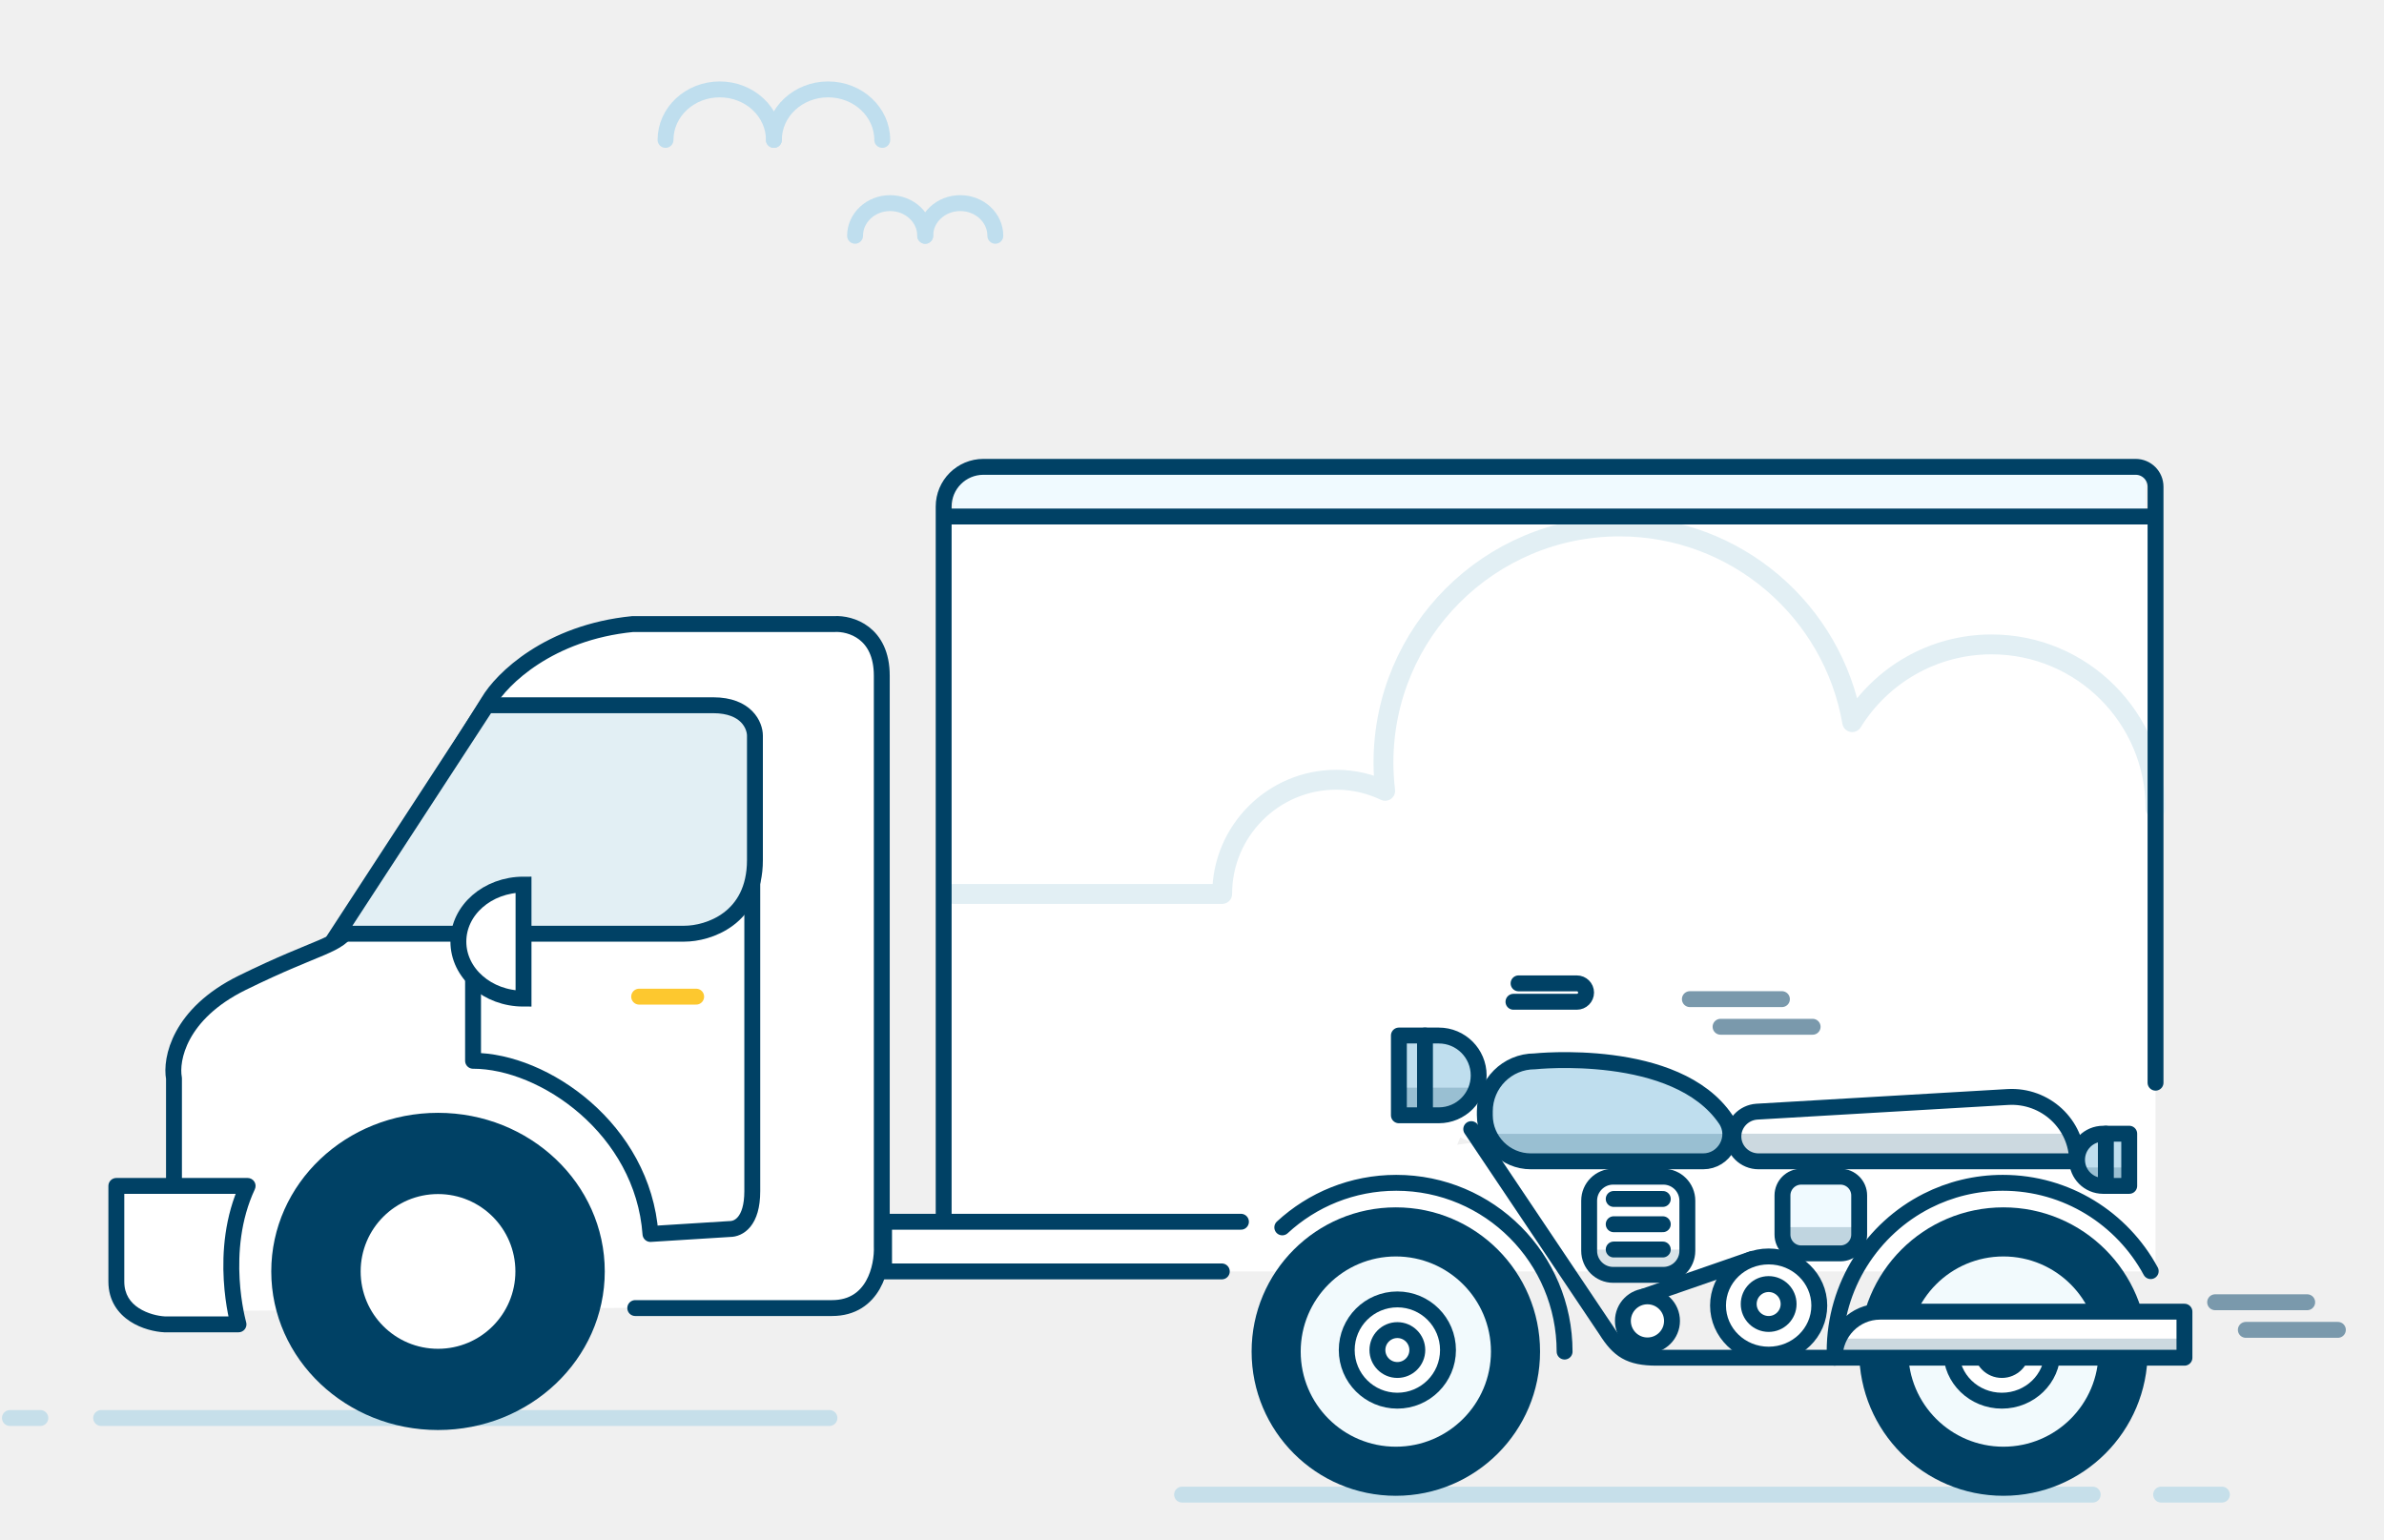
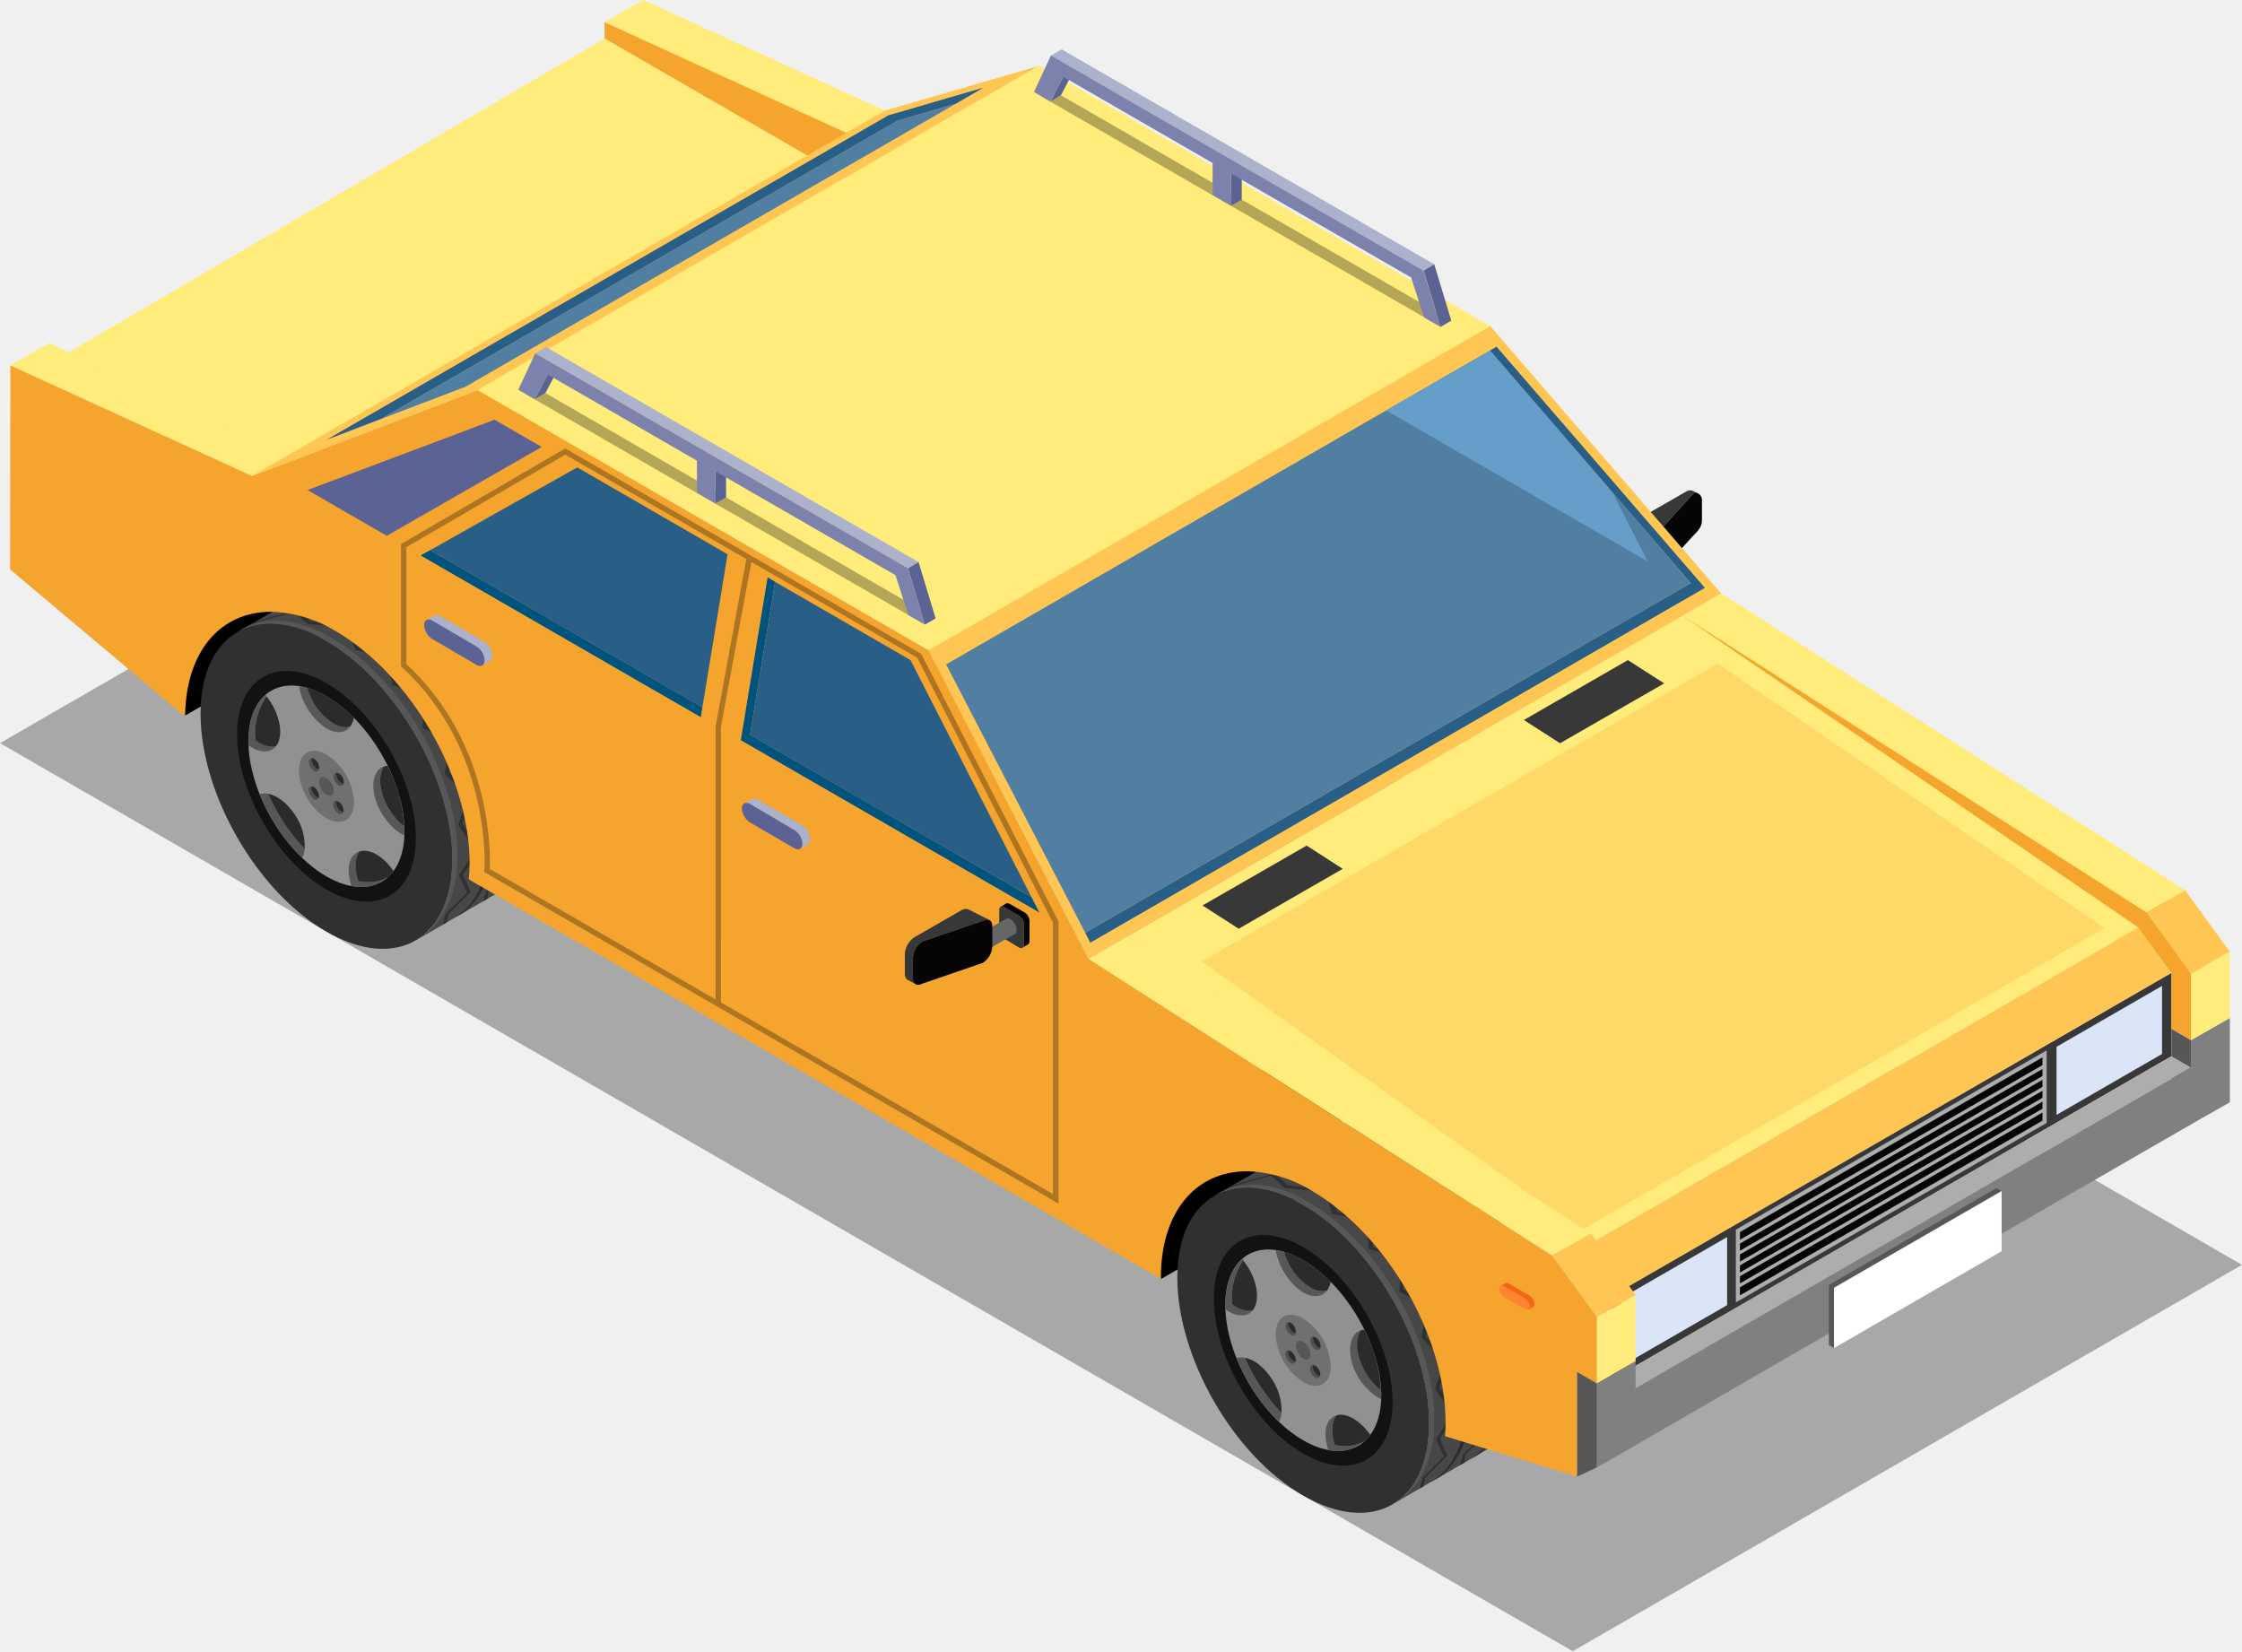
- <svg xmlns="http://www.w3.org/2000/svg" xmlns:xlink="http://www.w3.org/1999/xlink" fill="none" viewBox="0 0 240 155">
-   <defs>
-     <path id="b" fill="#fff" d="M162.257 118.462h5.044c1.337 0 2.421 1.084 2.421 2.421v5.043c0 1.337-1.084 2.421-2.421 2.421h-5.044c-1.337 0-2.421-1.084-2.421-2.421v-5.043c0-1.337 1.084-2.421 2.421-2.421Z" />
-     <path id="e" fill="#fff" d="M174.465 114.169c0-1.335 1.031-2.442 2.362-2.537l25.292-1.499c3.786-.225 6.981 2.785 6.981 6.579h-32.092c-1.404 0-2.543-1.139-2.543-2.543Z" />
-     <path id="g" fill="#fff" d="M219.879 136.632v-4.578h-30.66c-2.529 0-4.578 2.05-4.578 4.578h35.238Z" />
-   </defs>
-   <path stroke="#C6DFEA" stroke-linecap="round" stroke-miterlimit="10" stroke-width="1.6" d="M10.183 142.758h73.318M119 150.47h91.675m6.886 0h6.121M1 142.758h3.061" />
-   <path fill="#F0FAFF" d="M96 47h120v6H96z" />
-   <path fill="#fff" d="m89 123 59.5-8L217 88.5V128H89v-5Z" />
-   <path fill="#fff" d="M95 52h121.5v61.243L209 115l-1 2h-32l-2.5-1.5-2 1.5h-19l-5.5-2.5-2 5h-9.5l-7 3.5H95V52ZM60.5 63h26l2 4 .5 60.5-4 4-67 .5-.5-24.5L20 102l14.5-8.5L51 68l9.5-5Z" />
-   <path stroke="#E2EFF4" stroke-linecap="round" stroke-linejoin="round" stroke-width="2" d="M217 81.386c0-9.119-7.388-16.511-16.502-16.511-5.929 0-11.124 3.13-14.034 7.827-1.936-11.19-11.679-19.702-23.417-19.702-13.13 0-23.772 10.649-23.772 23.786 0 .959.062 1.903.172 2.831-1.492-.709-3.155-1.117-4.917-1.117-6.348 0-11.493 5.148-11.493 11.499H96" />
-   <path stroke="#004165" stroke-linecap="round" stroke-width="1.6" d="M217 109V49c0-1.105-.895-2-2-2H99c-2.209 0-4 1.791-4 4V122.5m28 5.5H89v-5h35.927" />
-   <path fill="#004165" stroke="#004165" stroke-linecap="round" stroke-linejoin="round" stroke-miterlimit="10" stroke-width="1.6" d="M28.109 128.001c0 8.38 7.163 15.167 15.987 15.167 8.833 0 15.987-6.787 15.987-15.167 0-8.38-7.163-15.167-15.987-15.167-8.833 0-15.987 6.787-15.987 15.167Z" />
-   <path fill="#fff" d="M36.307 128.001c0 4.304 3.484 7.789 7.789 7.789 4.304 0 7.789-3.485 7.789-7.789s-3.484-7.789-7.789-7.789c-4.295 0-7.789 3.485-7.789 7.789Z" />
-   <path stroke="#004165" stroke-linecap="round" stroke-linejoin="round" stroke-width="1.6" d="M17.515 119.236v-10.673c-.352-1.905.528-6.496 6.862-9.615 7.917-3.898 9.765-3.638 10.82-5.717.845-1.663 9.677-15.765 13.987-22.608 1.32-2.252 6.07-6.964 14.515-7.796h20.321c1.583-.087 4.75.832 4.75 5.197v57.429c.088 2.079-.792 6.237-5.014 6.237h-19.804" />
-   <path stroke="#004165" stroke-linecap="round" stroke-linejoin="round" stroke-width="1.6" d="M47.623 98.279v8.516c7.148 0 17.095 6.887 17.86 17.436l7.998-.5c.862 0 2.252-.708 2.252-3.811V86" />
-   <path stroke="#FDC82F" stroke-linecap="round" stroke-linejoin="round" stroke-width="1.6" d="M64.344 100.338h5.739" />
-   <path fill="#fff" d="M24.93 119.393H11.712v9.629c0 3.244 3.238 4.224 4.857 4.308h7.443s-2.142-7.406.918-13.937Z" />
-   <path fill="#004165" d="m24.93 119.393.724.339c.116-.248.098-.538-.049-.769-.147-.23-.401-.37-.675-.37v.8Zm-.918 13.937v.8c.252 0 .488-.118.639-.319.151-.201.199-.462.129-.703l-.768.222Zm-7.443 0-.042.799.021.001h.021v-.8Zm-4.857-13.937v-.8c-.442 0-.8.358-.8.8h.8Zm.81.8h12.409v-1.6H12.521v1.6Zm11.684-1.14c-1.607 3.43-1.838 7.062-1.681 9.804.079 1.375.256 2.541.415 3.365.079.412.154.74.209.967.028.114.051.202.067.263.008.031.015.055.019.072.002.008.004.015.006.019.001.003.001.005.002.006 0.0.001 0.0.002.001.002 0.0.001 0.0.001 0.0.001s0.0.001.769-.222c.768-.222.769-.222.769-.222h0c0 .001 0 .001 0 0-0 0-0-.001-.001-.002-.001-.002-.002-.006-.004-.012-.003-.012-.008-.03-.015-.055-.013-.051-.034-.128-.058-.23-.05-.203-.119-.505-.192-.889-.148-.769-.315-1.863-.389-3.155-.149-2.595.079-5.932 1.532-9.033l-1.449-.679Zm-.194 13.477h-7.443v1.6h7.443v-1.6Zm-7.401.001c-.707-.037-1.774-.275-2.64-.84-.832-.543-1.459-1.368-1.459-2.669h-1.6c0 1.943.992 3.23 2.184 4.009 1.158.756 2.519 1.051 3.432 1.098l.083-1.598Zm-4.099-3.509v-9.629h-1.6v9.629h1.6Zm-.8-8.829h.81v-1.6h-.81v1.6Z" />
-   <path fill="#E2EFF4" stroke="#004165" stroke-width="1.6" d="M76 86.589c0 5.929-4.734 7.411-7.101 7.411H34l15-23h22.792c3.366 0 4.208 2.045 4.208 3.067v12.522Z" />
-   <path fill="#fff" stroke="#004165" stroke-width="1.6" d="M46.145 94.797c0 3.17 2.937 5.739 6.559 5.739V89.058c-3.622 0-6.559 2.569-6.559 5.739Z" />
-   <path stroke="#004165" stroke-width="1.6" d="M95 52h122" />
-   <path stroke="#BFDEEE" stroke-linecap="round" stroke-linejoin="round" stroke-width="1.6" d="M77.909 14.085C77.909 11.277 75.467 9 72.455 9 69.443 9 67 11.277 67 14.085" />
-   <path stroke="#BFDEEE" stroke-linecap="round" stroke-linejoin="round" stroke-width="1.6" d="M88.817 14.085C88.817 11.277 86.375 9 83.363 9c-3.013 0-5.455 2.277-5.455 5.085m15.233 9.654c0-1.818-1.58-3.291-3.53-3.291s-3.53 1.473-3.53 3.291" />
-   <path stroke="#BFDEEE" stroke-linecap="round" stroke-linejoin="round" stroke-width="1.6" d="M100.201 23.739c0-1.818-1.58-3.291-3.53-3.291-1.95 0-3.53 1.473-3.53 3.291" />
-   <mask id="a" width="9" height="9" x="179" y="118" maskUnits="userSpaceOnUse" style="mask-type:alpha">
-     <path fill="#fff" d="M181.334 118.462h3.941c1.044 0 1.891.847 1.891 1.891v3.941c0 1.044-.847 1.891-1.891 1.891h-3.941c-1.044 0-1.891-.847-1.891-1.891v-3.941c0-1.044.847-1.891 1.891-1.891Z" />
-   </mask>
-   <g mask="url(#a)">
-     <path fill="#F0FAFF" d="M181.334 118.462h3.941c1.044 0 1.891.847 1.891 1.891v3.941c0 1.044-.847 1.891-1.891 1.891h-3.941c-1.044 0-1.891-.847-1.891-1.891v-3.941c0-1.044.847-1.891 1.891-1.891Z" />
-     <path fill="#004165" fill-rule="evenodd" d="M187.488 123.54h-8.366v2.966h8.366v-2.966Z" clip-rule="evenodd" opacity=".2" />
-   </g>
-   <path stroke="#004165" stroke-linecap="round" stroke-linejoin="round" stroke-width="1.6" d="M181.334 118.462h3.941c1.044 0 1.891.847 1.891 1.891v3.941c0 1.044-.847 1.891-1.891 1.891h-3.941c-1.044 0-1.891-.847-1.891-1.891v-3.941c0-1.044.847-1.891 1.891-1.891Z" clip-rule="evenodd" />
-   <mask id="c" width="11" height="11" x="159" y="118" maskUnits="userSpaceOnUse" style="mask-type:alpha">
-     <use xlink:href="#b" />
-   </mask>
-   <g mask="url(#c)">
-     <use xlink:href="#b" />
-     <path fill="#004165" fill-rule="evenodd" d="M170.176 125.808h-10.812v2.848h10.812v-2.848Z" clip-rule="evenodd" opacity=".15" />
-   </g>
-   <path stroke="#004165" stroke-linecap="round" stroke-linejoin="round" stroke-width="1.6" d="M162.402 118.462h5.044c1.337 0 2.421 1.084 2.421 2.421v5.043c0 1.337-1.084 2.421-2.421 2.421h-5.044c-1.336 0-2.42-1.084-2.42-2.421v-5.043c0-1.337 1.084-2.421 2.42-2.421Z" clip-rule="evenodd" />
-   <path stroke="#004165" stroke-linecap="round" stroke-linejoin="round" stroke-width="1.6" d="M167.396 123.25h-4.943m4.943 2.545h-4.943m4.943-5.09h-4.943" />
-   <path fill="#004165" fill-rule="evenodd" d="M216.205 136.07c0 8.019-6.5 14.519-14.519 14.519s-14.519-6.5-14.519-14.519 6.5-14.519 14.519-14.519 14.519 6.5 14.519 14.519Zm-61.166 0c0 8.019-6.5 14.519-14.519 14.519s-14.519-6.5-14.519-14.519 6.5-14.519 14.519-14.519 14.519 6.5 14.519 14.519Z" clip-rule="evenodd" />
-   <path stroke="#004165" stroke-linecap="round" stroke-linejoin="round" stroke-width="1.6" d="M129.089 123.567c3.019-2.786 7.049-4.487 11.475-4.487 9.358 0 16.946 7.606 16.946 16.99m27.185 0c0-6.634 3.789-12.38 9.314-15.178 2.289-1.159 4.877-1.812 7.618-1.812 6.428 0 12.02 3.595 14.887 8.891" />
-   <path fill="#F2FAFD" fill-rule="evenodd" d="M150.096 136.07c0 5.289-4.288 9.577-9.577 9.577s-9.576-4.288-9.576-9.577 4.287-9.576 9.576-9.576c5.289 0 9.577 4.287 9.577 9.576Z" clip-rule="evenodd" />
-   <path fill="#fff" fill-rule="evenodd" stroke="#004165" stroke-linecap="round" stroke-linejoin="round" stroke-width="1.6" d="M145.771 135.915c0 2.815-2.282 5.098-5.097 5.098-2.815 0-5.097-2.283-5.097-5.098 0-2.814 2.282-5.097 5.097-5.097 2.815 0 5.097 2.283 5.097 5.097Z" clip-rule="evenodd" />
-   <path stroke="#004165" stroke-linecap="round" stroke-linejoin="round" stroke-width="1.6" d="M142.682 135.916c0 1.109-.899 2.008-2.008 2.008s-2.008-.899-2.008-2.008.899-2.008 2.008-2.008 2.008.899 2.008 2.008Z" clip-rule="evenodd" />
-   <path fill="#F2FAFD" fill-rule="evenodd" d="M211.262 136.07c0 5.289-4.288 9.577-9.577 9.577s-9.576-4.288-9.576-9.577 4.287-9.576 9.576-9.576c5.289 0 9.577 4.287 9.577 9.576Z" clip-rule="evenodd" />
-   <path fill="#fff" fill-rule="evenodd" d="M152.362 100.854h6.378c.515 0 .933-.415.933-.927 0-.512-.418-.927-.933-.927h-5.863" clip-rule="evenodd" />
-   <path stroke="#004165" stroke-linecap="round" stroke-linejoin="round" stroke-width="1.6" d="M152.362 100.854h6.378c.515 0 .933-.415.933-.927 0-.512-.418-.927-.933-.927h-5.863" />
-   <mask id="d" width="9" height="9" x="140" y="104" maskUnits="userSpaceOnUse" style="mask-type:alpha">
-     <path fill="#fff" d="M144.872 112.229h-3.989v-7.977h3.989c2.203 0 3.988 1.785 3.988 3.988v.001c0 2.202-1.785 3.988-3.988 3.988Z" />
-   </mask>
-   <g mask="url(#d)">
-     <path fill="#BFDEEE" d="M144.872 112.229h-3.989v-7.977h3.989c2.203 0 3.988 1.785 3.988 3.988v.001c0 2.202-1.785 3.988-3.988 3.988Z" />
-     <path fill="#004165" fill-rule="evenodd" d="M148.86 112.351h-8.34v-2.848h8.34v2.848Z" clip-rule="evenodd" opacity=".2" />
-   </g>
-   <path stroke="#004165" stroke-linecap="round" stroke-linejoin="round" stroke-width="1.6" d="M144.845 112.283h-4.017v-8.031h4.017c2.218 0 4.015 1.798 4.015 4.015v.001c0 2.217-1.797 4.015-4.015 4.015Z" clip-rule="evenodd" />
-   <path stroke="#004165" stroke-linecap="round" stroke-linejoin="round" stroke-width="1.6" d="M143.455 104.252v7.722" />
-   <mask id="f" width="36" height="7" x="174" y="110" maskUnits="userSpaceOnUse" style="mask-type:alpha">
-     <use xlink:href="#e" />
-   </mask>
-   <g mask="url(#f)">
-     <use xlink:href="#e" />
-     <path fill="#004165" fill-rule="evenodd" d="M209.1 116.985h-34.908v-2.848H209.1v2.848Z" clip-rule="evenodd" opacity=".2" />
-   </g>
-   <path stroke="#004165" stroke-linecap="round" stroke-linejoin="round" stroke-width="1.6" d="M174.501 114.414c0-1.313 1.03-2.403 2.36-2.497l25.265-1.475c3.783-.221 6.974 2.741 6.974 6.475h-32.059c-1.402 0-2.54-1.121-2.54-2.503Z" clip-rule="evenodd" />
-   <path stroke="#004165" stroke-linecap="round" stroke-linejoin="round" stroke-width="1.6" d="m148.112 113.674 13.575 20.234c1.268 2.008 2.35 2.78 5.09 2.78h17.917m-8.305-9.942-10.857 3.764" />
-   <path fill="#fff" fill-rule="evenodd" stroke="#004165" stroke-linecap="round" stroke-linejoin="round" stroke-width="1.6" d="M172.956 131.436c0 2.73 2.282 4.943 5.097 4.943 2.815 0 5.097-2.213 5.097-4.943 0-2.73-2.282-4.942-5.097-4.942-2.815 0-5.097 2.212-5.097 4.942Z" clip-rule="evenodd" />
-   <path fill="#fff" fill-rule="evenodd" d="M176.045 131.282c0 1.109.898 2.008 2.008 2.008 1.109 0 2.008-.899 2.008-2.008s-.899-2.008-2.008-2.008c-1.11 0-2.008.899-2.008 2.008Z" clip-rule="evenodd" />
-   <path stroke="#004165" stroke-linecap="round" stroke-linejoin="round" stroke-width="1.6" d="M176.045 131.282c0 1.109.898 2.008 2.008 2.008 1.109 0 2.008-.899 2.008-2.008s-.899-2.008-2.008-2.008c-1.11 0-2.008.899-2.008 2.008Z" clip-rule="evenodd" />
-   <path fill="#fff" fill-rule="evenodd" stroke="#004165" stroke-linecap="round" stroke-linejoin="round" stroke-width="1.6" d="M163.38 132.981c0 1.365 1.106 2.471 2.471 2.471s2.471-1.106 2.471-2.471-1.106-2.471-2.471-2.471-2.471 1.106-2.471 2.471Z" clip-rule="evenodd" />
-   <path fill="#fff" fill-rule="evenodd" d="M206.628 136.07c0 2.73-2.282 4.943-5.098 4.943-2.814 0-5.096-2.213-5.096-4.943" clip-rule="evenodd" />
-   <path stroke="#004165" stroke-linecap="round" stroke-linejoin="round" stroke-width="1.6" d="M206.628 136.07c0 2.73-2.282 4.943-5.098 4.943-2.814 0-5.096-2.213-5.096-4.943" />
-   <path stroke="#004165" stroke-linecap="round" stroke-linejoin="round" stroke-width="1.6" d="M203.539 135.916c0 1.109-.899 2.008-2.008 2.008s-2.008-.899-2.008-2.008.899-2.008 2.008-2.008 2.008.899 2.008 2.008Z" clip-rule="evenodd" />
-   <mask id="h" width="36" height="5" x="184" y="132" maskUnits="userSpaceOnUse" style="mask-type:alpha">
-     <use xlink:href="#g" />
-   </mask>
-   <g mask="url(#h)">
-     <use xlink:href="#g" />
-     <path fill="#004165" fill-rule="evenodd" d="M219.912 136.632h-35.245v-1.866h35.245v1.866Z" clip-rule="evenodd" opacity=".2" />
-   </g>
-   <mask id="i" width="25" height="11" x="149" y="106" maskUnits="userSpaceOnUse" style="mask-type:alpha">
-     <path fill="#fff" d="M153.803 116.903c-2.559 0-4.634-2.074-4.634-4.634v-.384c0-2.771 2.247-5.017 5.018-5.017 0 0 14.251-1.516 19.232 5.825 1.214 1.789-.116 4.21-2.278 4.21h-17.338Z" />
-   </mask>
-   <g mask="url(#i)">
-     <path fill="#BFDEEE" d="M153.803 116.903c-2.559 0-4.634-2.074-4.634-4.634v-.384c0-2.771 2.247-5.017 5.018-5.017 0 0 14.251-1.516 19.232 5.825 1.214 1.789-.116 4.21-2.278 4.21h-17.338Z" />
-     <path fill="#004165" fill-rule="evenodd" d="M173.7 117.001h-24.647v-2.849H173.7v2.849Z" clip-rule="evenodd" opacity=".2" />
-   </g>
-   <path stroke="#004165" stroke-linecap="round" stroke-linejoin="round" stroke-width="1.6" d="M171.453 116.917h-17.34c-2.559 0-4.634-2.081-4.634-4.647v-.385c0-2.779 2.247-5.032 5.018-5.032 0 0 14.253-1.521 19.234 5.842 1.214 1.794-.116 4.222-2.278 4.222Z" clip-rule="evenodd" />
-   <mask id="j" width="6" height="6" x="209" y="114" maskUnits="userSpaceOnUse" style="mask-type:alpha">
-     <path fill="#fff" d="M211.656 114.137h2.585v5.169h-2.585c-1.427 0-2.584-1.157-2.584-2.584v-.001c0-1.427 1.157-2.584 2.584-2.584Z" />
-   </mask>
-   <g mask="url(#j)">
-     <path fill="#BFDEEE" d="M211.656 114.137h2.585v5.169h-2.585c-1.427 0-2.584-1.157-2.584-2.584v-.001c0-1.427 1.157-2.584 2.584-2.584Z" />
-     <path fill="#004165" fill-rule="evenodd" d="M214.66 119.389h-5.56v-1.854h5.56v1.854Z" clip-rule="evenodd" opacity=".2" />
-   </g>
-   <path stroke="#004165" stroke-linecap="round" stroke-linejoin="round" stroke-width="1.6" d="M211.725 114.137h2.626v5.252h-2.626c-1.45 0-2.626-1.176-2.626-2.626v-.001c0-1.449 1.176-2.625 2.626-2.625Z" clip-rule="evenodd" />
-   <path stroke="#004165" stroke-linecap="round" stroke-linejoin="round" stroke-width="1.6" d="M212 114.137v5.252" />
-   <path stroke="#004165" stroke-linecap="round" stroke-linejoin="round" stroke-width="1.6" d="M219.911 136.688v-4.634h-30.642c-2.527 0-4.574 2.075-4.574 4.634h35.216Z" clip-rule="evenodd" />
-   <path stroke="#7A99AC" stroke-linecap="round" stroke-linejoin="round" stroke-width="1.6" d="M235.357 133.884h-9.267m6.178-2.78H223m-40.521-27.734h-9.268m6.178-2.781h-9.268" />
+ <svg xmlns="http://www.w3.org/2000/svg" viewBox="0 0 19.765 14.556">
+   <path d="M13.865 14.556 0 6.551l5.9-3.406 13.865 8.005z" opacity=".3" />
+   <path d="m10.235 11.275 1.589-.918V9.114l-1.856.837zM1.632 6.308 3.22 5.39V4.147l-1.856.837z" />
+   <path fill="#383838" d="m14.865 4.333-.418.24a.186.186 0 0 0-.08.143v.18c0 .025.006.042.02.05.001.005.195.099.195.099v-.003c-.017-.006-.025-.025-.025-.054V4.81a.363.363 0 0 1 .083-.143l.28-.307c.024-.013.044-.013.058-.007l-.055-.026c-.013-.008-.034-.008-.058.006z" />
+   <path fill="#050505" d="m14.92 4.36-.28.307c-.05.05-.083.102-.083.143v.178c0 .054.036.075.083.05l.28-.308c.056-.055.084-.09.084-.142v-.18c0-.053-.054-.081-.083-.048z" />
+   <path fill="#666" d="m14.44 4.815-.23.132.077.135.229-.133c.013-.005.019-.017.019-.036a.119.119 0 0 0-.054-.094c-.017-.01-.031-.012-.042-.004z" />
+   <path fill="#787878" d="M14.196 4.983c0 .034.025.076.055.095.03.017.054.001.054-.033a.12.12 0 0 0-.054-.094c-.03-.017-.055-.005-.055.032z" />
+   <path fill="#050505" d="M14.21 4.806c-.014-.006-.023-.006-.032 0l-.046.027c.007-.003.016-.003.026.003l.134.077a.095.095 0 0 1 .042.073v.182a.03.03 0 0 1-.01.025l.047-.028c.008-.004.014-.014.014-.027v-.181a.094.094 0 0 0-.044-.074z" />
+   <path fill="#383838" d="M14.158 4.836c-.022-.014-.041-.004-.041.023v.182c0 .028.02.06.041.072l.134.078c.024.015.043.001.043-.024v-.18a.093.093 0 0 0-.043-.074zm.045 7.328 4.94-2.853v-.735l-4.94 2.852z" />
+   <path fill="#dae5f8" d="m14.296 12.042.93-.537v-.6l-.93.537z" />
+   <path fill="#f5a52e" d="m18.772 8.39.371.186v.494l.172.1.138-.311-.036-.518-.433-.56-4.15-2.353.252.59zM8.047 1.37 5.604.149 5.33.196v.145l2.972 1.716z" />
+   <path fill="#ffec7a" d="m4.004 5.232 4.298-3.175L5.33.34.413 3.219zM7.801.975 5.671 0 5.33.196l2.128.974.391.02z" />
+   <path fill="#ffec7a" d="m.091 3.221 2.13.975.343-.195-2.132-.976z" />
+   <path fill="#303033" d="M11.489 10.62c-.614-.353-1.11-.065-1.11.642 0 .707.496 1.57 1.11 1.922.613.354 1.11.069 1.11-.64 0-.71-.497-1.569-1.11-1.924z" />
+   <path fill="#474747" d="M12.5 10.036c-.298-.173-.57-.193-.769-.087l-1.02.59c.2-.11.474-.094.778.08.613.356 1.11 1.216 1.11 1.924 0 .34-.115.584-.301.705l1.012-.586c.187-.121.302-.364.302-.704 0-.707-.498-1.568-1.111-1.922z" />
+   <path fill="#575757" d="M11.535 10.596c-.3-.175-.57-.195-.771-.088l-.053.032c.2-.112.474-.095.778.08.613.355 1.11 1.215 1.11 1.923 0 .34-.115.584-.301.705l.046-.027s.301-.172.301-.704c0-.708-.497-1.568-1.11-1.921z" />
+   <path fill="#2b2b2b" d="M11.865 10.405c-.299-.174-.57-.194-.77-.085l-.053.03c.2-.112.475-.094.78.08.61.354 1.109 1.217 1.109 1.925 0 .338-.115.58-.302.702l.045-.026s.303-.174.303-.704c0-.708-.5-1.569-1.112-1.922z" />
+   <path fill="#2b2b2b" d="M12.207 10.207c-.3-.173-.57-.193-.77-.085l-.054.03c.201-.112.475-.093.78.08.61.355 1.11 1.216 1.11 1.924 0 .34-.116.582-.302.704l.044-.027s.301-.173.301-.704c0-.709-.497-1.567-1.109-1.922z" />
+   <path fill="#303033" d="m12.69 12.23.086-.253-.206-.194.052-.271-.252-.147.027-.282-.29-.088-.027-.27-.296-.042-.069-.194-.362-.039-.112-.104s-.264.066-.336.093c-.027.011-.053.02-.077.034l-.044.024a.504.504 0 0 1 .114-.047c.065-.02.307-.085.307-.085l.118.106.356.037.067.195.298.043.023.264.29.085-.021.29.247.141-.052.268.206.192-.085.256.147.228-.14.217.07.152-.187.187-.025.095.033-.019.013-.073.197-.197-.067-.15.144-.214z" />
+   <path fill="#303033" d="m13.045 12.024.088-.254-.206-.192.05-.272-.25-.148.027-.282-.29-.088-.028-.268-.296-.044-.068-.194-.362-.04-.114-.102s-.264.067-.334.091a.598.598 0 0 0-.078.036l-.044.024a.49.49 0 0 1 .116-.048l.305-.085.118.105.357.039.067.195.297.043.024.265.288.085-.02.289.247.142-.052.266.204.192-.084.256.149.23-.139.216.067.152-.185.188-.027.094.036-.02.01-.072.197-.194-.066-.154.144-.212z" />
+   <path fill="#303033" d="m13.397 11.82.09-.254-.206-.192.05-.271-.249-.147.025-.284-.29-.088-.027-.27-.296-.04-.068-.195-.363-.04-.114-.104s-.261.071-.334.093a.722.722 0 0 0-.079.035l-.043.023a.569.569 0 0 1 .116-.046c.064-.02.305-.085.305-.085l.12.106.356.037.067.195.298.044.022.264.289.086-.022.289.25.141-.052.266.205.192-.086.257.147.23-.138.215.068.151-.186.19-.025.094.033-.019.013-.072.197-.197-.066-.152.144-.212z" />
+   <path fill="#121214" d="M11.489 10.994c-.436-.25-.788-.048-.788.454 0 .501.352 1.114.788 1.365.435.25.788.048.788-.455s-.354-1.114-.788-1.364z" />
+   <path fill="#919191" d="M11.489 11.109c-.38-.22-.687-.043-.687.396s.308.973.687 1.192c.38.219.688.04.688-.398 0-.437-.308-.97-.688-1.19z" />
+   <path fill="#707070" d="M11.489 11.623c-.135-.078-.243-.015-.243.14a.53.53 0 0 0 .243.42c.135.078.243.016.243-.14a.531.531 0 0 0-.243-.42z" />
+   <path fill="#575757" d="M11.489 11.83c-.036-.022-.065-.005-.065.036 0 .04.03.092.065.11.035.021.064.004.064-.036a.14.14 0 0 0-.064-.11z" />
+   <path fill="#4f4f4f" d="M11.588 11.84a.089.089 0 0 1-.011-.058.016.016 0 0 0-.012.005c-.018.01-.018.043 0 .074.017.03.045.046.065.036a.027.027 0 0 0 .01-.015c-.016 0-.038-.018-.052-.041z" />
+   <path fill="#2b2b2b" d="M11.577 11.782a.089.089 0 0 0 .011.059c.014.023.036.041.052.041a.086.086 0 0 0-.01-.059c-.015-.024-.036-.04-.053-.04z" />
+   <path fill="#4f4f4f" d="M11.587 12.09a.08.08 0 0 1-.013-.059.025.025 0 0 0-.012.004c-.018.01-.018.043 0 .074.016.03.048.047.065.037a.032.032 0 0 0 .011-.017c-.018 0-.039-.015-.051-.04z" />
+   <path fill="#2b2b2b" d="M11.574 12.031a.08.08 0 0 0 .013.059c.012.024.033.04.051.04.005-.015 0-.036-.011-.058-.014-.025-.035-.039-.053-.04z" />
+   <path fill="#4f4f4f" d="M11.37 11.962c-.012-.021-.016-.043-.012-.058-.005 0-.008 0-.012.003-.018.01-.018.043 0 .073.017.031.047.05.064.038.005-.002.01-.009.013-.016-.02-.002-.04-.018-.054-.04z" />
+   <path fill="#2b2b2b" d="M11.358 11.904a.086.086 0 0 0 .011.058c.014.023.035.038.054.04a.093.093 0 0 0-.013-.058c-.014-.025-.035-.04-.052-.04z" />
+   <path fill="#4f4f4f" d="M11.372 11.713c-.011-.02-.017-.043-.011-.058-.006 0-.01.002-.014.003-.017.01-.016.044 0 .075.02.03.048.048.066.037.006-.004.01-.009.01-.017-.018 0-.038-.016-.05-.04z" />
+   <path fill="#2b2b2b" d="M11.36 11.655c-.005.015 0 .039.012.058.013.024.033.04.05.04.005-.014 0-.036-.01-.058-.014-.025-.035-.038-.051-.04z" />
+   <path fill="#575757" d="M11.55 11.349a.538.538 0 0 1-.23-.314.355.355 0 0 0-.073-.014c.022.143.122.3.242.372.088.05.168.04.21-.017-.042.014-.094.005-.149-.027z" />
+   <path fill="#2b2b2b" d="M11.32 11.035a.538.538 0 0 0 .23.314c.055.032.107.04.149.027a.19.19 0 0 0 .032-.078 1.187 1.187 0 0 0-.242-.189.67.67 0 0 0-.17-.074z" />
+   <path fill="#575757" d="M11.768 12.74c-.035-.107-.03-.207.014-.263-.004 0-.006.003-.008.003-.09.033-.113.16-.064.302a.36.36 0 0 0 .318-.076.38.38 0 0 1-.26.033z" />
+   <path fill="#2b2b2b" d="M11.782 12.477c-.044.056-.049.156-.014.262.1.02.187.006.26-.034a.338.338 0 0 0 .053-.055c-.088-.127-.21-.2-.3-.173z" />
+   <path fill="#575757" d="M11.976 11.95c-.025-.096-.013-.176.023-.224-.08.025-.117.13-.085.268a.54.54 0 0 0 .262.342V12.3c0-.015 0-.029-.002-.044a.568.568 0 0 1-.198-.306z" />
+   <path fill="#2b2b2b" d="M11.999 11.726c-.036.048-.048.127-.023.223a.57.57 0 0 0 .198.307 1.326 1.326 0 0 0-.147-.534c-.01 0-.018.002-.028.004z" />
+   <path fill="#575757" d="M10.9 11.973c.083.21.216.41.375.56a.171.171 0 0 0 .022-.078 1.662 1.662 0 0 1-.322-.486.144.144 0 0 0-.075.004z" />
+   <path fill="#2b2b2b" d="M10.975 11.97c.078.179.19.348.322.485a.496.496 0 0 0-.086-.301c-.07-.106-.158-.171-.236-.185z" />
+   <path fill="#575757" d="M10.863 11.498c-.002-.011-.002-.023-.002-.034 0-.151.037-.27.099-.354a.032.032 0 0 0-.008-.012c-.094.081-.15.22-.15.407v.036c.096.07.195.074.244.006-.052.016-.117 0-.183-.05z" />
+   <path fill="#2b2b2b" d="M10.86 11.464c0 .011 0 .023.003.034.066.05.13.065.183.05a.15.15 0 0 0 .023-.045c.037-.106-.01-.27-.11-.393a.594.594 0 0 0-.098.354z" />
+   <path fill="#303033" d="M2.878 5.649c-.614-.354-1.11-.066-1.11.641 0 .708.496 1.57 1.11 1.923.612.353 1.11.068 1.11-.641 0-.709-.498-1.568-1.11-1.923z" />
+   <path fill="#474747" d="M3.89 5.064c-.3-.173-.57-.193-.77-.086l-1.02.59c.2-.111.474-.094.778.08.612.356 1.11 1.215 1.11 1.924 0 .34-.115.584-.301.705l1.011-.586c.188-.122.303-.364.303-.705 0-.707-.498-1.568-1.111-1.922z" />
+   <path fill="#575757" d="M2.924 5.624c-.3-.174-.57-.195-.771-.088l-.054.032c.2-.111.475-.094.779.08.612.356 1.11 1.215 1.11 1.924 0 .34-.115.584-.302.705l.046-.027s.302-.173.302-.704c0-.71-.497-1.569-1.11-1.922z" />
+   <path fill="#2b2b2b" d="M3.254 5.433c-.299-.173-.57-.194-.77-.084l-.053.03c.2-.113.475-.095.779.08.611.354 1.11 1.216 1.11 1.924 0 .339-.116.58-.303.703l.046-.027s.302-.173.302-.704c0-.708-.499-1.568-1.111-1.922z" />
+   <path fill="#2b2b2b" d="M3.596 5.236c-.3-.173-.571-.193-.77-.086l-.054.031c.2-.113.475-.094.779.079.611.356 1.11 1.217 1.11 1.925 0 .339-.115.58-.3.704l.043-.028s.302-.173.302-.703c0-.71-.498-1.568-1.11-1.922z" />
+   <path fill="#303033" d="m4.078 7.259.087-.254-.206-.193.052-.272-.252-.146.027-.283-.29-.087-.027-.27-.296-.042-.069-.194-.362-.039-.113-.104s-.263.067-.335.093a.796.796 0 0 0-.078.034l-.043.024a.482.482 0 0 1 .114-.047c.065-.02.307-.085.307-.085l.118.106.356.037.067.195.298.043.023.265.29.085-.021.29.246.14-.051.268.205.193-.085.255.147.228-.14.218.07.151-.187.188-.025.094.033-.019.014-.073.196-.196-.066-.151.143-.213z" />
+   <path fill="#303033" d="m4.434 7.052.088-.254-.207-.192.051-.272-.25-.148.027-.282-.29-.088-.028-.268-.296-.044-.069-.194-.36-.04-.115-.103s-.264.068-.334.092a.544.544 0 0 0-.077.035l-.045.024a.493.493 0 0 1 .116-.047l.304-.085.119.104.357.04.067.195.297.043.024.265.288.085-.02.29.247.141-.053.266.205.192-.084.257.149.23-.139.216.067.15-.185.19-.027.093.036-.02.01-.072.197-.194-.066-.154.144-.212z" />
+   <path fill="#303033" d="m4.786 6.848.089-.254-.205-.192.05-.271-.25-.146.026-.285-.29-.088-.027-.27-.296-.04-.068-.196-.363-.04-.114-.103s-.261.07-.334.093a.803.803 0 0 0-.079.035l-.044.023a.562.562 0 0 1 .116-.046c.065-.02.306-.085.306-.085l.119.106.357.037.067.194.298.044.021.265.289.086-.021.288.249.142-.052.266.205.192-.085.257.146.23-.138.215.068.15-.185.19-.026.095.034-.02.012-.072.197-.197-.065-.152.144-.211z" />
+   <path fill="#121214" d="M2.878 6.022c-.435-.25-.788-.048-.788.455 0 .5.353 1.113.788 1.364.435.251.788.048.788-.454 0-.503-.353-1.114-.788-1.365z" />
+   <path fill="#919191" d="M2.878 6.137c-.38-.219-.688-.042-.688.396 0 .439.308.973.688 1.193.38.218.688.04.688-.398s-.308-.972-.688-1.19z" />
+   <path fill="#707070" d="M2.878 6.652c-.135-.079-.243-.015-.243.14 0 .155.108.344.243.42.135.077.243.016.243-.141a.53.53 0 0 0-.243-.42z" />
+   <path fill="#575757" d="M2.878 6.858c-.036-.021-.065-.005-.065.036 0 .041.03.092.065.111.035.02.064.004.064-.037a.14.14 0 0 0-.064-.11z" />
+   <path fill="#4f4f4f" d="M2.977 6.869a.089.089 0 0 1-.012-.058c-.003 0-.008 0-.01.004-.02.01-.02.043 0 .074.016.03.044.046.064.036a.028.028 0 0 0 .01-.015c-.016 0-.038-.017-.052-.041z" />
+   <path fill="#2b2b2b" d="M2.965 6.81a.089.089 0 0 0 .012.059c.014.024.036.041.052.041a.088.088 0 0 0-.01-.059c-.015-.024-.036-.04-.054-.04z" />
+   <path fill="#4f4f4f" d="M2.976 7.118c-.013-.021-.017-.043-.013-.058a.026.026 0 0 0-.012.004c-.018.01-.018.042 0 .074.017.03.048.046.065.037a.033.033 0 0 0 .011-.017c-.018 0-.039-.016-.051-.04z" />
+   <path fill="#2b2b2b" d="M2.963 7.06c-.004.015 0 .037.013.058.012.024.033.04.051.04.005-.014 0-.036-.011-.058-.014-.025-.035-.038-.053-.04z" />
+   <path fill="#4f4f4f" d="M2.759 6.99c-.012-.021-.016-.043-.012-.058-.005 0-.008 0-.012.003-.018.01-.018.043 0 .073.017.031.047.05.063.038a.045.045 0 0 0 .014-.016c-.02-.001-.04-.017-.053-.04z" />
+   <path fill="#2b2b2b" d="M2.747 6.932a.084.084 0 0 0 .012.058c.013.023.034.039.053.04a.093.093 0 0 0-.014-.058c-.013-.024-.034-.04-.051-.04z" />
+   <path fill="#4f4f4f" d="M2.76 6.741c-.01-.019-.016-.043-.01-.057a.029.029 0 0 0-.014.003c-.018.01-.017.043 0 .075.02.03.048.048.065.037.006-.004.01-.009.01-.017-.017-.001-.037-.016-.05-.04z" />
+   <path fill="#2b2b2b" d="M2.75 6.683c-.006.015 0 .039.01.058.014.024.034.04.052.04.004-.014 0-.036-.01-.058-.015-.025-.036-.038-.052-.04z" />
+   <path fill="#575757" d="M2.939 6.377a.54.54 0 0 1-.23-.314.338.338 0 0 0-.073-.013.57.57 0 0 0 .242.372c.089.05.168.04.21-.018-.042.014-.095.006-.149-.027z" />
+   <path fill="#2b2b2b" d="M2.709 6.063a.538.538 0 0 0 .23.314c.055.033.107.041.149.027a.194.194 0 0 0 .032-.078 1.19 1.19 0 0 0-.242-.189.685.685 0 0 0-.17-.074z" />
+   <path fill="#575757" d="M3.158 7.768c-.036-.107-.031-.207.013-.262l-.008.002c-.09.033-.113.16-.064.302a.36.36 0 0 0 .318-.076.38.38 0 0 1-.26.034z" />
+   <path fill="#2b2b2b" d="M3.17 7.506c-.043.055-.048.155-.012.262.099.02.186.005.259-.034a.333.333 0 0 0 .052-.055c-.087-.128-.208-.202-.298-.173z" />
+   <path fill="#575757" d="M3.364 6.978c-.024-.096-.013-.176.024-.223-.08.024-.118.129-.085.267.038.15.148.29.261.342l.002-.036-.003-.043a.571.571 0 0 1-.199-.307z" />
+   <path fill="#2b2b2b" d="M3.388 6.755c-.037.047-.048.127-.024.223.031.123.11.24.2.307a1.333 1.333 0 0 0-.148-.534c-.01 0-.018.002-.028.004z" />
+   <path fill="#575757" d="M2.288 7c.084.212.217.412.376.561a.171.171 0 0 0 .022-.078 1.672 1.672 0 0 1-.321-.485.142.142 0 0 0-.077.003z" />
+   <path fill="#2b2b2b" d="M2.365 6.998c.077.179.189.348.321.485a.494.494 0 0 0-.086-.301c-.07-.106-.158-.17-.235-.184z" />
+   <path fill="#575757" d="M2.252 6.526c-.003-.01-.003-.023-.003-.033 0-.152.038-.27.1-.355-.002-.005-.004-.007-.008-.011-.094.08-.15.219-.15.407v.036c.096.07.195.073.244.005-.052.016-.118 0-.183-.049z" />
+   <path fill="#2b2b2b" d="M2.25 6.493c0 .01 0 .022.002.033.065.05.13.065.183.05a.152.152 0 0 0 .023-.044c.036-.107-.01-.271-.109-.394a.589.589 0 0 0-.1.355z" />
+   <path fill="#f5a52e" d="m.091 3.221 2.131.975 1.99-.758 3.974 2.295 1.409 2.72 4.089 2.616.393.54v.585l-.173-.1v.922l-1.158-.353-.007-.003c.003-.038.005-.077.005-.117 0-.764-.52-1.664-1.183-2.048a1.144 1.144 0 0 0-.567-.17c-.461 0-.76.367-.76.937l.001.012-6.102-3.522c.004-.046.007-.093.007-.141 0-.764-.52-1.664-1.182-2.048a1.146 1.146 0 0 0-.568-.17c-.455 0-.75.358-.758.914l-.038-.021L.089 5.02z" />
+   <path fill="#ffc654" d="m14.203 11.428 4.94-2.852-.292-.4-4.98 2.875z" />
+   <path fill="#ffec7a" d="m13.871 11.051 4.98-2.875-4.017-2.748-4.899 2.829z" />
+   <path fill="#ffc654" d="m15.144 5.849 3.41 2.332-4.62 2.667-3.34-2.372z" opacity=".5" />
+   <path fill="#ffc654" d="m9.595 8.453-1.41-2.72.652-1.278 3.38-1.627.92.046 2.037 2.358z" />
+   <path fill="#295e87" d="m15.03 5.182-1.837-2.126-.058.034 1.77 2.05-5.338 3.082.045.088z" />
+   <path fill="#517fa2" d="m8.341 5.857 1.226 2.365 5.339-3.082-1.771-2.05z" />
+   <path fill="#659ec9" d="m13.135 3.09 1.081 1.252.31.607-2.306-1.331z" />
+   <path fill="#ffc654" d="m9.161.58-1.36.395-5.58 3.221 1.99-.758z" />
+   <path fill="#295e87" d="m7.913 1.064-4.556 2.63-.479.183 4.953-2.86.84-.245-.246.143z" />
+   <path fill="#517fa2" d="M8.425.915 4.102 3.41l-.745.284 4.556-2.631z" />
+   <path fill="#ffec7a" d="m4.21 3.438 3.976 2.295 4.952-2.858L9.161.579z" />
+   <path d="M9.26.896 12.7 2.88l.094-.055L9.354.841z" opacity=".3" />
+   <path fill="#acb1cc" d="m9.265.49 3.284 1.895.095-.055L9.359.435z" />
+   <path fill="#5b6294" d="M9.26.896 9.353.84l.114-.219-.094.055zm1.592.917.095-.053v-.284l-.095.054zm1.698.572.15.496.094-.055-.15-.496z" />
+   <path fill="#7d82ad" d="m12.44 2.446.114.352.145.083-.15-.496L9.265.489l-.15.322.144.085.115-.219 1.316.76v.282l.162.094V1.53z" />
+   <path d="m4.713 3.52 3.44 1.985.095-.054-3.44-1.986z" opacity=".3" />
+   <path fill="#acb1cc" d="m4.72 3.114 3.284 1.895.094-.054-3.285-1.896z" />
+   <path fill="#5b6294" d="m4.713 3.52.095-.055.115-.218-.095.054zm1.593.918.095-.054V4.1l-.095.054zm1.698.572.15.495.094-.054-.15-.496z" />
+   <path fill="#7d82ad" d="m7.894 5.07.114.352.146.083-.15-.496-3.285-1.895-.15.322.144.084.115-.219 1.316.76v.282l.162.095v-.284z" />
+   <path fill="#ffec7a" d="m9.595 8.453 4.089 2.616.343-.195-4.092-2.617z" />
+   <path fill="#ffc654" d="m13.684 11.07.393.54.342-.195-.394-.542z" />
+   <path fill="#ffec7a" d="M14.077 11.61v.585l.342-.195v-.585zm.757-6.182 4.089 2.616.342-.195-4.09-2.617z" />
+   <path fill="#ffc654" d="m18.923 8.044.392.541.343-.195-.394-.542z" />
+   <path fill="#ffec7a" d="M19.315 8.585v.585l.343-.195-.002-.586z" />
+   <path fill="gray" d="M19.315 9.17v.742l.343-.195v-.742z" />
+   <path fill="#575757" d="m19.143 9.991.172-.08V9.17l-.172-.1z" />
+   <path fill="#adadad" d="m14.419 12.238 4.896-2.828-.172-.099-4.896 2.828z" />
+   <path fill="gray" d="m19.477 9.637-.162-.227-4.896 2.828-.172.401.172.1 4.896-2.827z" />
+   <path fill="#575757" d="m16.123 11.327 1.478-.854.045.026-1.478 1.385-.045-.026z" />
+   <path fill="#fff" d="m17.646 11.03-1.478.854v-.532l1.478-.853z" />
+   <path fill="gray" d="M14.077 12.195v.741l.342-.195V12z" />
+   <path fill="#575757" d="m13.904 13.016.173-.08v-.741l-.173-.1z" />
+   <path fill="#dae5f8" d="m18.13 9.828.93-.537v-.6l-.93.537z" />
+   <path fill="#050505" d="m15.321 11.45 2.703-1.56v-.6l-2.703 1.56z" />
+   <path fill="#adadad" d="m15.303 10.84 2.74-1.581v.64l-2.74 1.582zm2.703-1.519-2.667 1.54v.558l2.667-1.54z" />
+   <path fill="#adadad" d="M18.024 9.379v.034l-2.703 1.56v-.034zm0 .096v.034l-2.703 1.56v-.033zm0 .096v.034l-2.703 1.56v-.033zm0 .096v.034l-2.703 1.56v-.033zm0 .096v.034l-2.703 1.561v-.034z" />
+   <path fill="#383838" d="m13.434 6.347.319.205.918-.528-.32-.205zm-2.833 1.635.319.205.917-.528-.318-.205z" />
+   <path fill="#00537d" d="m6.767 5.09.066.038-.221 1.35L9.094 7.91l.069.134-2.632-1.519z" />
+   <path fill="#295e87" d="M9.094 7.91 6.612 6.479l.221-1.35 1.194.69z" />
+   <path fill="#00537d" d="m6.192 6.235-.014.087-2.47-1.426.084-.046z" />
+   <path fill="#295e87" d="m6.414 4.886-.222 1.35-2.4-1.386 1.297-.73z" />
+   <path fill="#5b6294" d="M4.776 3.94 4.36 3.7l-1.649.62.699.403z" />
+   <path fill="#050505" d="M8.9 7.967c-.012-.005-.024-.007-.03-.003l-.048.03c.008-.005.017-.003.027.002l.134.077a.097.097 0 0 1 .044.073v.181c0 .013-.006.022-.012.026l.047-.027c.01-.005.014-.013.014-.029v-.18c0-.027-.02-.06-.042-.073z" />
+   <path fill="#383838" d="M8.85 7.996c-.023-.014-.041-.002-.041.026v.18c0 .027.018.06.042.071l.132.08c.024.013.045.002.045-.026v-.18a.097.097 0 0 0-.045-.074z" />
+   <path fill="#666" d="m8.869 8.1-.231.132.077.134.231-.132c.011-.006.016-.018.016-.037a.115.115 0 0 0-.054-.094c-.015-.01-.029-.01-.04-.004z" />
+   <path fill="#787878" d="M8.624 8.266a.13.13 0 0 0 .056.096c.029.016.054.003.054-.032a.13.13 0 0 0-.054-.096c-.03-.016-.056-.002-.056.032z" />
+   <path fill="#383838" d="m8.477 8.023-.417.24a.191.191 0 0 0-.083.144v.181c0 .023.01.041.023.05l.074.038c-.016-.008-.025-.028-.025-.052v-.181a.19.19 0 0 1 .082-.144l.533-.181c.024-.013.044-.015.058-.008l-.184-.093c-.016-.008-.036-.008-.06.006z" />
+   <path fill="#050505" d="m8.664 8.118-.533.181a.19.19 0 0 0-.083.144v.181c0 .052.038.073.083.047l.533-.183a.183.183 0 0 0 .084-.143v-.181c0-.052-.037-.074-.084-.046z" />
+   <path fill="#acb1cc" d="m7.074 7.277-.394-.23c-.019-.012-.038-.012-.05-.002v-.002l-.069.04.068.065a.138.138 0 0 0 .052.06l.3.177.08.093.06-.035c.014-.006.022-.022.022-.044 0-.045-.03-.1-.07-.122z" />
+   <path fill="#5b6294" d="m7.003 7.317-.393-.231c-.037-.02-.07-.004-.07.041 0 .043.033.1.07.122l.393.229c.04.022.071.003.071-.041a.151.151 0 0 0-.071-.12z" />
+   <path fill="#f26716" d="m13.488 11.424-.188-.11c-.012-.007-.023-.007-.03-.001l-.04.022.04.039a.081.081 0 0 0 .03.035l.133.079.047.054.036-.02c.008-.004.013-.013.013-.026a.09.09 0 0 0-.041-.072z" />
+   <path fill="#ff8530" d="m13.446 11.447-.188-.11c-.022-.012-.041-.002-.041.025 0 .025.019.058.041.072l.188.109c.023.012.042.002.042-.025a.09.09 0 0 0-.042-.07z" />
+   <path fill="#acb1cc" d="m4.272 5.66-.393-.23c-.019-.012-.038-.012-.05-.003h-.001l-.068.038.068.066a.138.138 0 0 0 .051.06l.3.177.08.093.061-.035c.014-.006.022-.022.022-.044 0-.045-.03-.1-.07-.123z" />
+   <path fill="#5b6294" d="m4.202 5.7-.393-.231c-.038-.02-.07-.003-.07.041 0 .044.032.1.07.122l.393.23c.04.021.07.003.07-.042a.15.15 0 0 0-.07-.12z" />
+   <path fill="#050505" d="M3.535 4.796v1.077l.008.008c.8.735.728 1.78.727 1.791l-.001.015.013.008 5.05 2.915V8.123l-1.21-2.358-.006-.004-1.483-.856h-.001l-.043-.026-1.605-.926-.012.006zm2.82 1.615.269-1.457 1.462.844 1.197 2.336v2.392L6.356 8.837zM3.582 4.824l1.401-.816 1.596.92-.271 1.48V8.81l-1.99-1.15c.006-.133.021-1.107-.736-1.807v-1.03z" opacity=".3" />
</svg>
